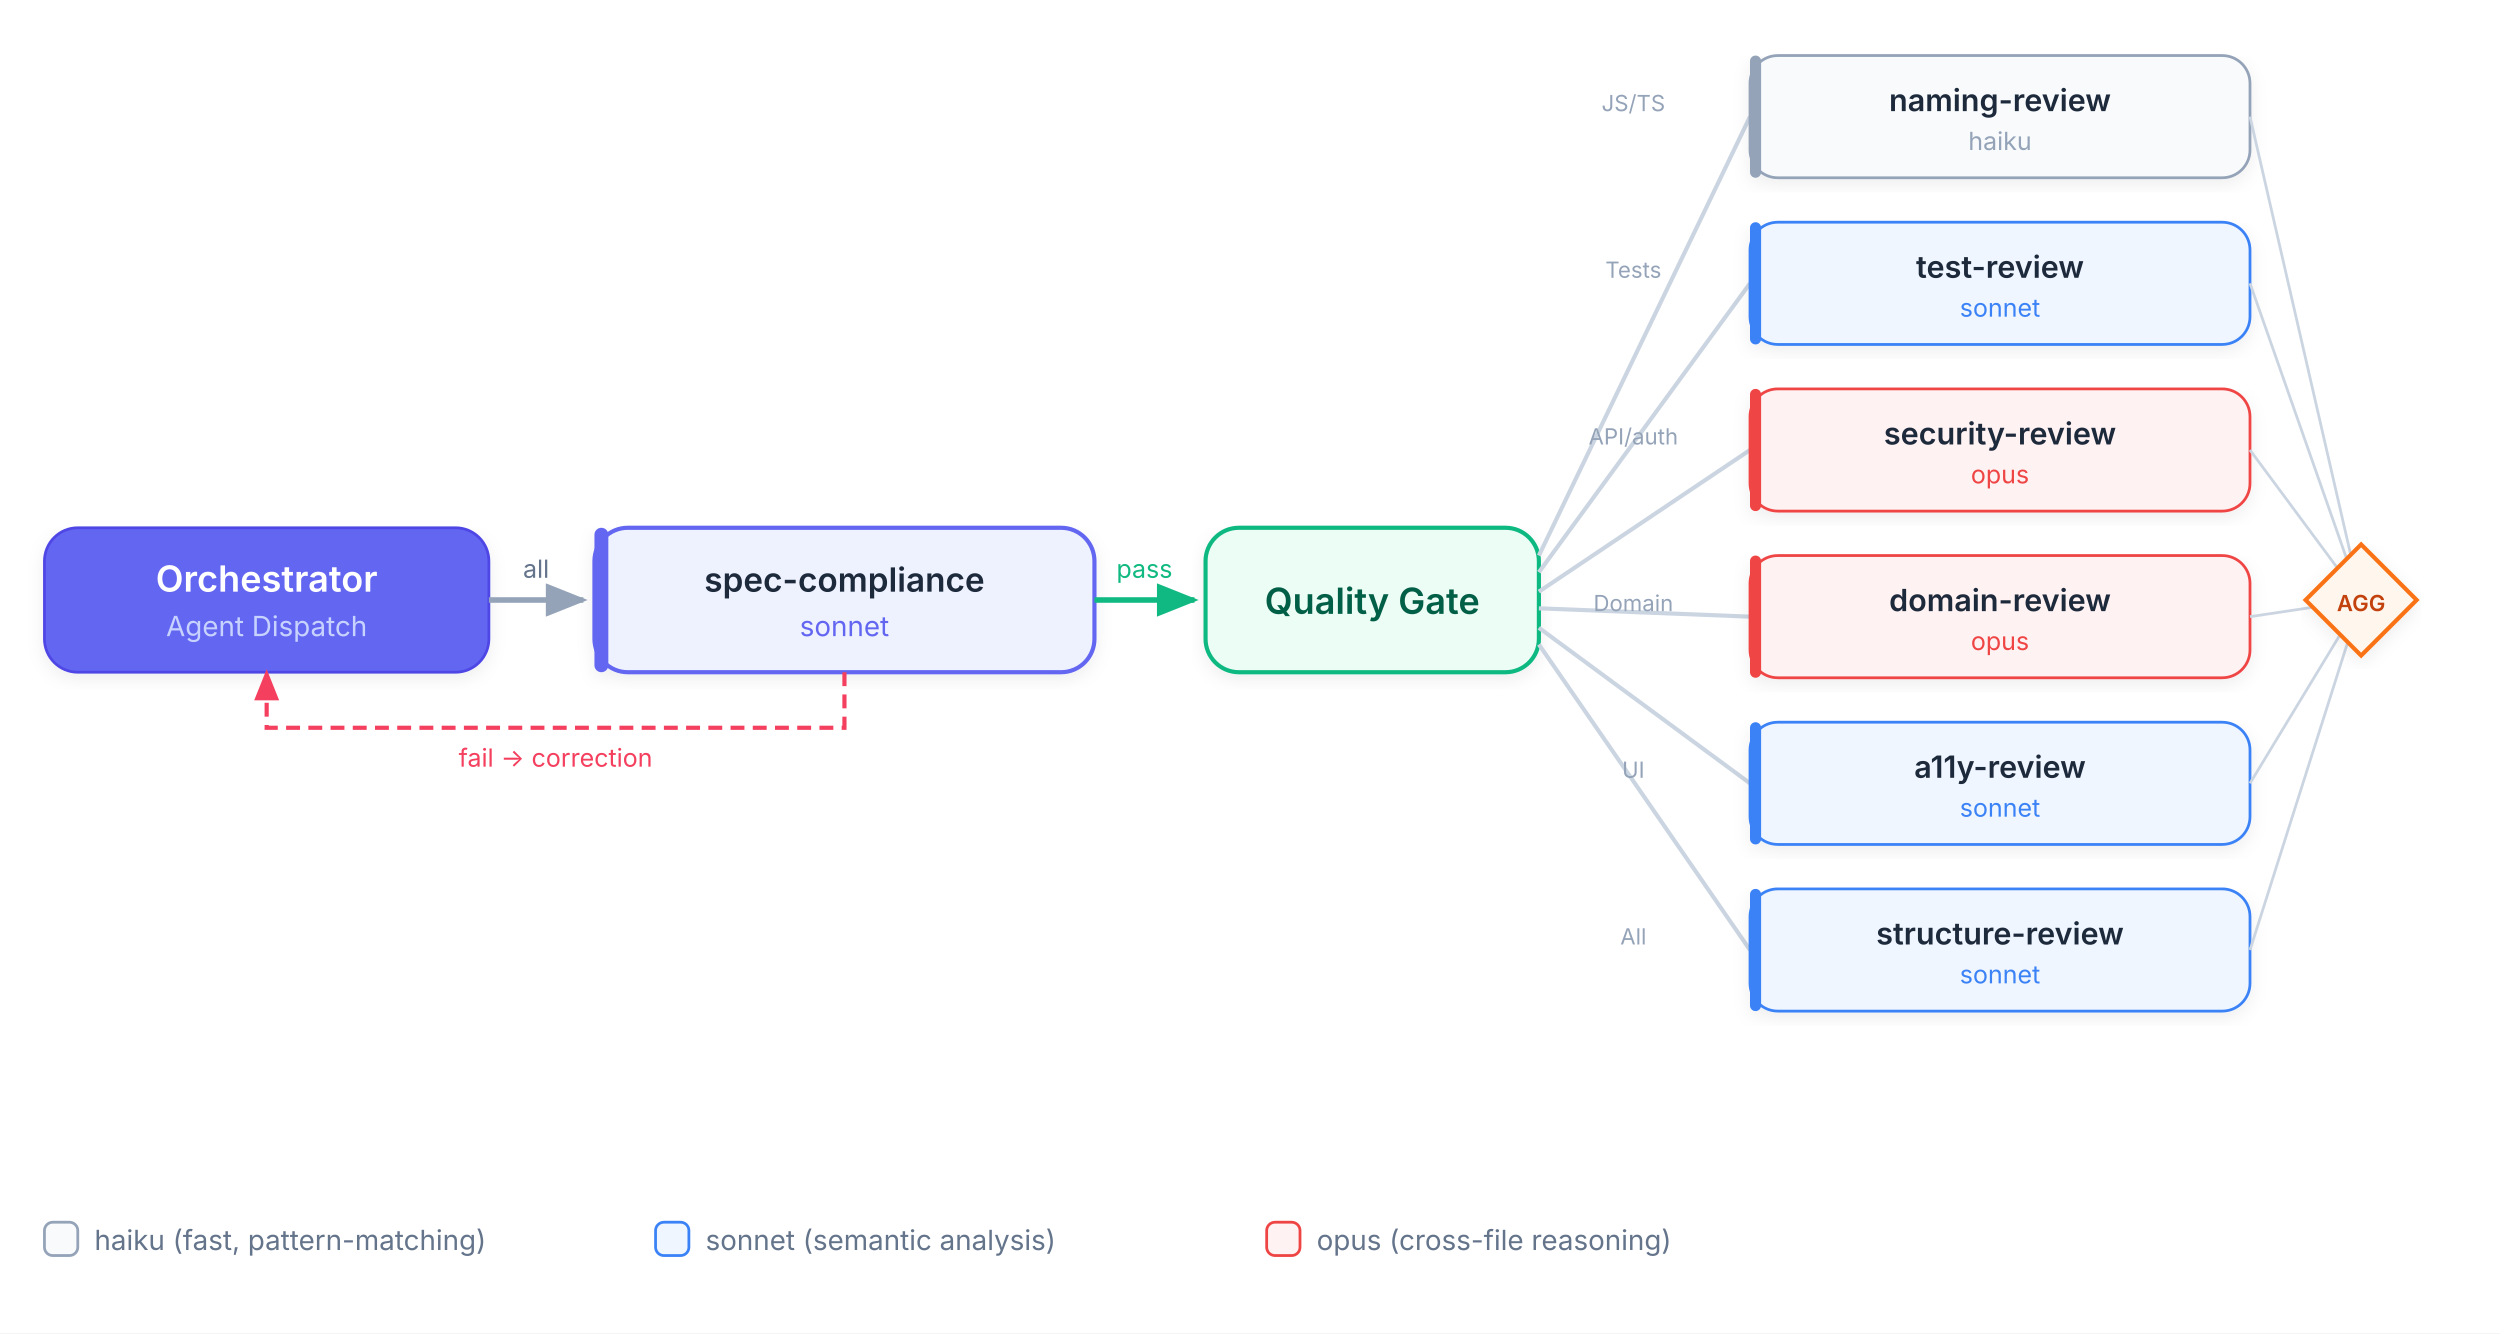
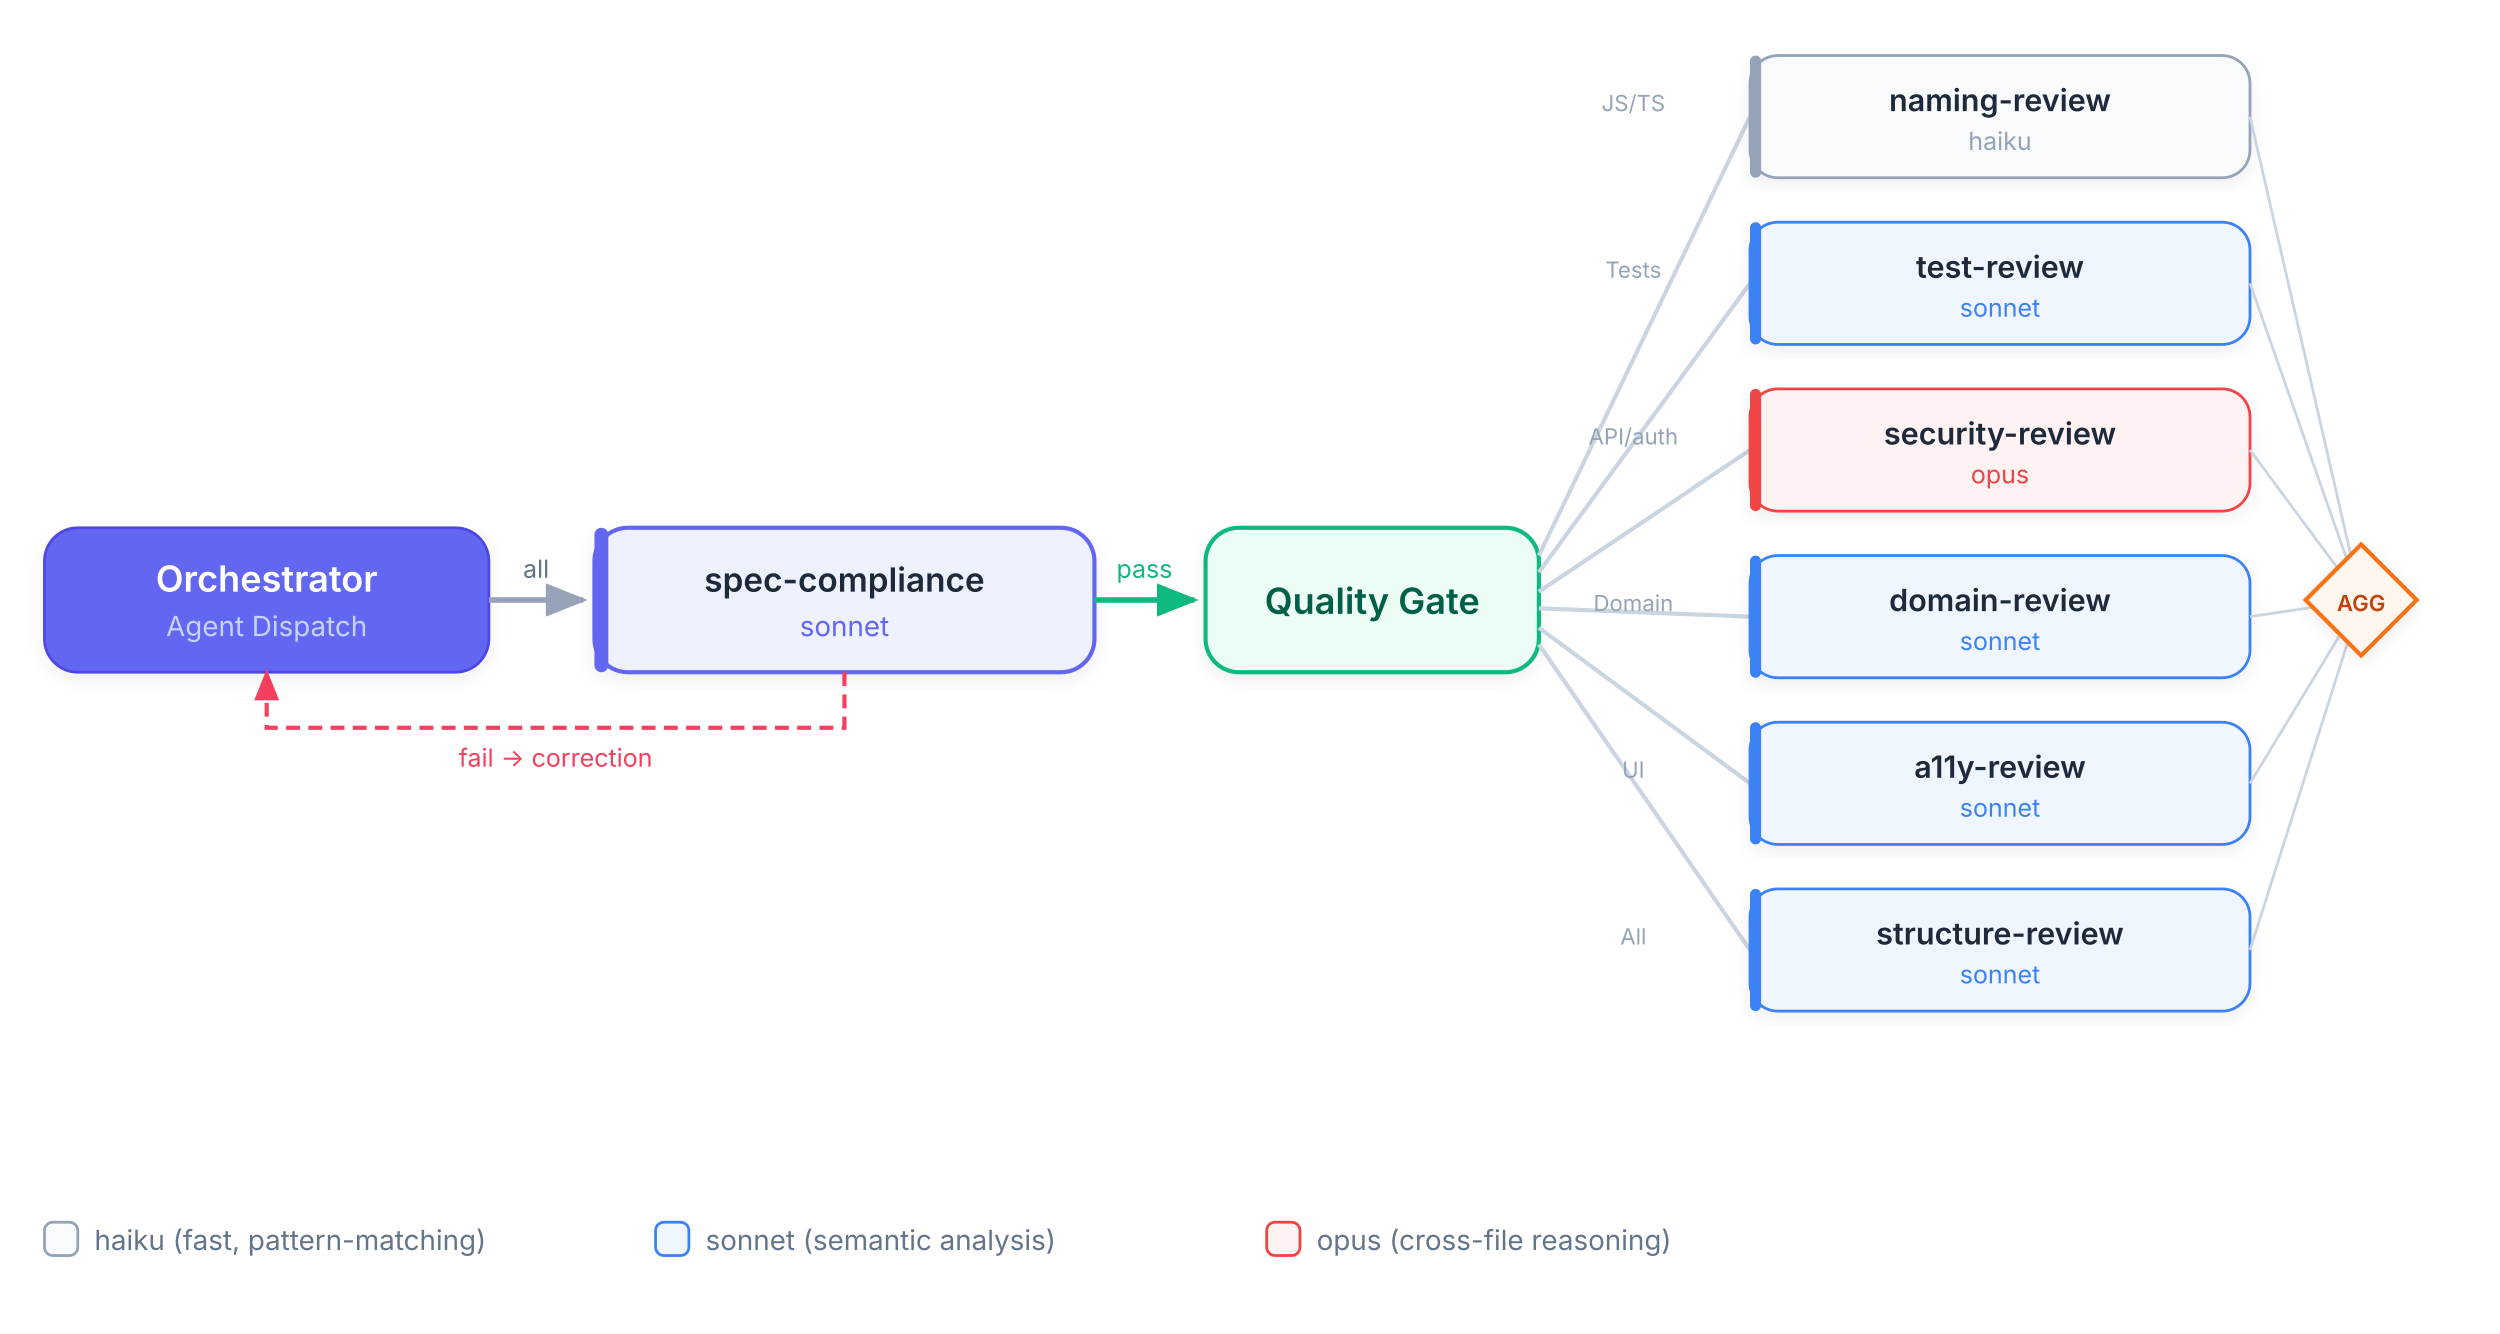
<svg xmlns="http://www.w3.org/2000/svg" viewBox="0 0 900 480" font-family="system-ui, -apple-system, 'Segoe UI', sans-serif">
  <defs>
    <filter id="shadow" x="-4%" y="-4%" width="108%" height="116%">
      <feDropShadow dx="0" dy="2" stdDeviation="3" flood-color="#000" flood-opacity="0.07" />
    </filter>
    <marker id="arrow" viewBox="0 0 10 8" refX="9" refY="4" markerWidth="8" markerHeight="6" orient="auto-start-reverse">
      <path d="M0,0 L10,4 L0,8 Z" fill="#94A3B8" />
    </marker>
    <marker id="arrow-green" viewBox="0 0 10 8" refX="9" refY="4" markerWidth="8" markerHeight="6" orient="auto-start-reverse">
      <path d="M0,0 L10,4 L0,8 Z" fill="#10B981" />
    </marker>
    <marker id="arrow-red" viewBox="0 0 10 8" refX="9" refY="4" markerWidth="8" markerHeight="6" orient="auto-start-reverse">
      <path d="M0,0 L10,4 L0,8 Z" fill="#F43F5E" />
    </marker>
  </defs>
  <rect width="900" height="480" fill="#ffffff" />
  <g filter="url(#shadow)">
    <rect x="16" y="190" width="160" height="52" rx="12" fill="#6366F1" stroke="#4F46E5" stroke-width="1" />
    <text x="96" y="213" text-anchor="middle" font-size="13" font-weight="600" fill="#FFF">Orchestrator</text>
    <text x="96" y="229" text-anchor="middle" font-size="10" fill="#C7D2FE">Agent Dispatch</text>
  </g>
  <line x1="176" y1="216" x2="210" y2="216" stroke="#94A3B8" stroke-width="2" marker-end="url(#arrow)" />
  <text x="193" y="208" text-anchor="middle" font-size="9" fill="#64748B">all</text>
  <g filter="url(#shadow)">
    <rect x="214" y="190" width="180" height="52" rx="12" fill="#EEF2FF" stroke="#6366F1" stroke-width="1.5" />
    <rect x="214" y="190" width="5" height="52" rx="2.5" fill="#6366F1" />
    <text x="304" y="213" text-anchor="middle" font-size="12" font-weight="600" fill="#1E293B">spec-compliance</text>
    <text x="304" y="229" text-anchor="middle" font-size="10" fill="#6366F1">sonnet</text>
  </g>
  <line x1="394" y1="216" x2="430" y2="216" stroke="#10B981" stroke-width="2" marker-end="url(#arrow-green)" />
  <text x="412" y="208" text-anchor="middle" font-size="9" fill="#10B981">pass</text>
  <g filter="url(#shadow)">
    <rect x="434" y="190" width="120" height="52" rx="12" fill="#ECFDF5" stroke="#10B981" stroke-width="1.5" />
    <text x="494" y="221" text-anchor="middle" font-size="13" font-weight="600" fill="#065F46">Quality Gate</text>
  </g>
  <path d="M304,242 L304,262 L96,262 L96,242" stroke="#F43F5E" stroke-width="1.5" fill="none" stroke-dasharray="5,3" marker-end="url(#arrow-red)" />
  <text x="200" y="276" text-anchor="middle" font-size="9" fill="#F43F5E">fail → correction</text>
  <line x1="554" y1="200" x2="630" y2="42" stroke="#CBD5E1" stroke-width="1.5" />
  <line x1="554" y1="206" x2="630" y2="102" stroke="#CBD5E1" stroke-width="1.5" />
  <line x1="554" y1="213" x2="630" y2="162" stroke="#CBD5E1" stroke-width="1.5" />
  <line x1="554" y1="219" x2="630" y2="222" stroke="#CBD5E1" stroke-width="1.5" />
  <line x1="554" y1="226" x2="630" y2="282" stroke="#CBD5E1" stroke-width="1.5" />
  <line x1="554" y1="232" x2="630" y2="342" stroke="#CBD5E1" stroke-width="1.5" />
  <text x="588" y="40" text-anchor="middle" font-size="8" fill="#94A3B8">JS/TS</text>
  <text x="588" y="100" text-anchor="middle" font-size="8" fill="#94A3B8">Tests</text>
  <text x="588" y="160" text-anchor="middle" font-size="8" fill="#94A3B8">API/auth</text>
  <text x="588" y="220" text-anchor="middle" font-size="8" fill="#94A3B8">Domain</text>
  <text x="588" y="280" text-anchor="middle" font-size="8" fill="#94A3B8">UI</text>
  <text x="588" y="340" text-anchor="middle" font-size="8" fill="#94A3B8">All</text>
  <g filter="url(#shadow)">
    <rect x="630" y="20" width="180" height="44" rx="10" fill="#F8FAFC" stroke="#94A3B8" stroke-width="1" />
    <rect x="630" y="20" width="4" height="44" rx="2" fill="#94A3B8" />
    <text x="720" y="40" text-anchor="middle" font-size="11" font-weight="600" fill="#1E293B">naming-review</text>
    <text x="720" y="54" text-anchor="middle" font-size="9" fill="#94A3B8">haiku</text>
  </g>
  <g filter="url(#shadow)">
    <rect x="630" y="80" width="180" height="44" rx="10" fill="#EFF6FF" stroke="#3B82F6" stroke-width="1" />
    <rect x="630" y="80" width="4" height="44" rx="2" fill="#3B82F6" />
    <text x="720" y="100" text-anchor="middle" font-size="11" font-weight="600" fill="#1E293B">test-review</text>
    <text x="720" y="114" text-anchor="middle" font-size="9" fill="#3B82F6">sonnet</text>
  </g>
  <g filter="url(#shadow)">
    <rect x="630" y="140" width="180" height="44" rx="10" fill="#FEF2F2" stroke="#EF4444" stroke-width="1" />
    <rect x="630" y="140" width="4" height="44" rx="2" fill="#EF4444" />
    <text x="720" y="160" text-anchor="middle" font-size="11" font-weight="600" fill="#1E293B">security-review</text>
    <text x="720" y="174" text-anchor="middle" font-size="9" fill="#EF4444">opus</text>
  </g>
  <g filter="url(#shadow)">
-     <rect x="630" y="200" width="180" height="44" rx="10" fill="#FEF2F2" stroke="#EF4444" stroke-width="1" />
-     <rect x="630" y="200" width="4" height="44" rx="2" fill="#EF4444" />
+     <rect x="630" y="200" width="180" height="44" rx="10" fill="#EFF6FF" stroke="#3B82F6" stroke-width="1" />
+     <rect x="630" y="200" width="4" height="44" rx="2" fill="#3B82F6" />
    <text x="720" y="220" text-anchor="middle" font-size="11" font-weight="600" fill="#1E293B">domain-review</text>
-     <text x="720" y="234" text-anchor="middle" font-size="9" fill="#EF4444">opus</text>
+     <text x="720" y="234" text-anchor="middle" font-size="9" fill="#3B82F6">sonnet</text>
  </g>
  <g filter="url(#shadow)">
    <rect x="630" y="260" width="180" height="44" rx="10" fill="#EFF6FF" stroke="#3B82F6" stroke-width="1" />
    <rect x="630" y="260" width="4" height="44" rx="2" fill="#3B82F6" />
    <text x="720" y="280" text-anchor="middle" font-size="11" font-weight="600" fill="#1E293B">a11y-review</text>
    <text x="720" y="294" text-anchor="middle" font-size="9" fill="#3B82F6">sonnet</text>
  </g>
  <g filter="url(#shadow)">
    <rect x="630" y="320" width="180" height="44" rx="10" fill="#EFF6FF" stroke="#3B82F6" stroke-width="1" />
    <rect x="630" y="320" width="4" height="44" rx="2" fill="#3B82F6" />
    <text x="720" y="340" text-anchor="middle" font-size="11" font-weight="600" fill="#1E293B">structure-review</text>
    <text x="720" y="354" text-anchor="middle" font-size="9" fill="#3B82F6">sonnet</text>
  </g>
  <line x1="810" y1="42" x2="850" y2="216" stroke="#CBD5E1" stroke-width="1" />
  <line x1="810" y1="102" x2="850" y2="216" stroke="#CBD5E1" stroke-width="1" />
  <line x1="810" y1="162" x2="850" y2="216" stroke="#CBD5E1" stroke-width="1" />
  <line x1="810" y1="222" x2="850" y2="216" stroke="#CBD5E1" stroke-width="1" />
  <line x1="810" y1="282" x2="850" y2="216" stroke="#CBD5E1" stroke-width="1" />
  <line x1="810" y1="342" x2="850" y2="216" stroke="#CBD5E1" stroke-width="1" />
  <polygon points="850,196 870,216 850,236 830,216" fill="#FFF7ED" stroke="#F97316" stroke-width="1.5" filter="url(#shadow)" />
  <text x="850" y="220" text-anchor="middle" font-size="8" font-weight="600" fill="#C2410C">AGG</text>
  <g transform="translate(16, 440)">
    <rect x="0" y="0" width="12" height="12" rx="3" fill="#F8FAFC" stroke="#94A3B8" stroke-width="1" />
    <text x="18" y="10" font-size="10" fill="#64748B">haiku (fast, pattern-matching)</text>
    <rect x="220" y="0" width="12" height="12" rx="3" fill="#EFF6FF" stroke="#3B82F6" stroke-width="1" />
    <text x="238" y="10" font-size="10" fill="#64748B">sonnet (semantic analysis)</text>
    <rect x="440" y="0" width="12" height="12" rx="3" fill="#FEF2F2" stroke="#EF4444" stroke-width="1" />
    <text x="458" y="10" font-size="10" fill="#64748B">opus (cross-file reasoning)</text>
  </g>
</svg>
